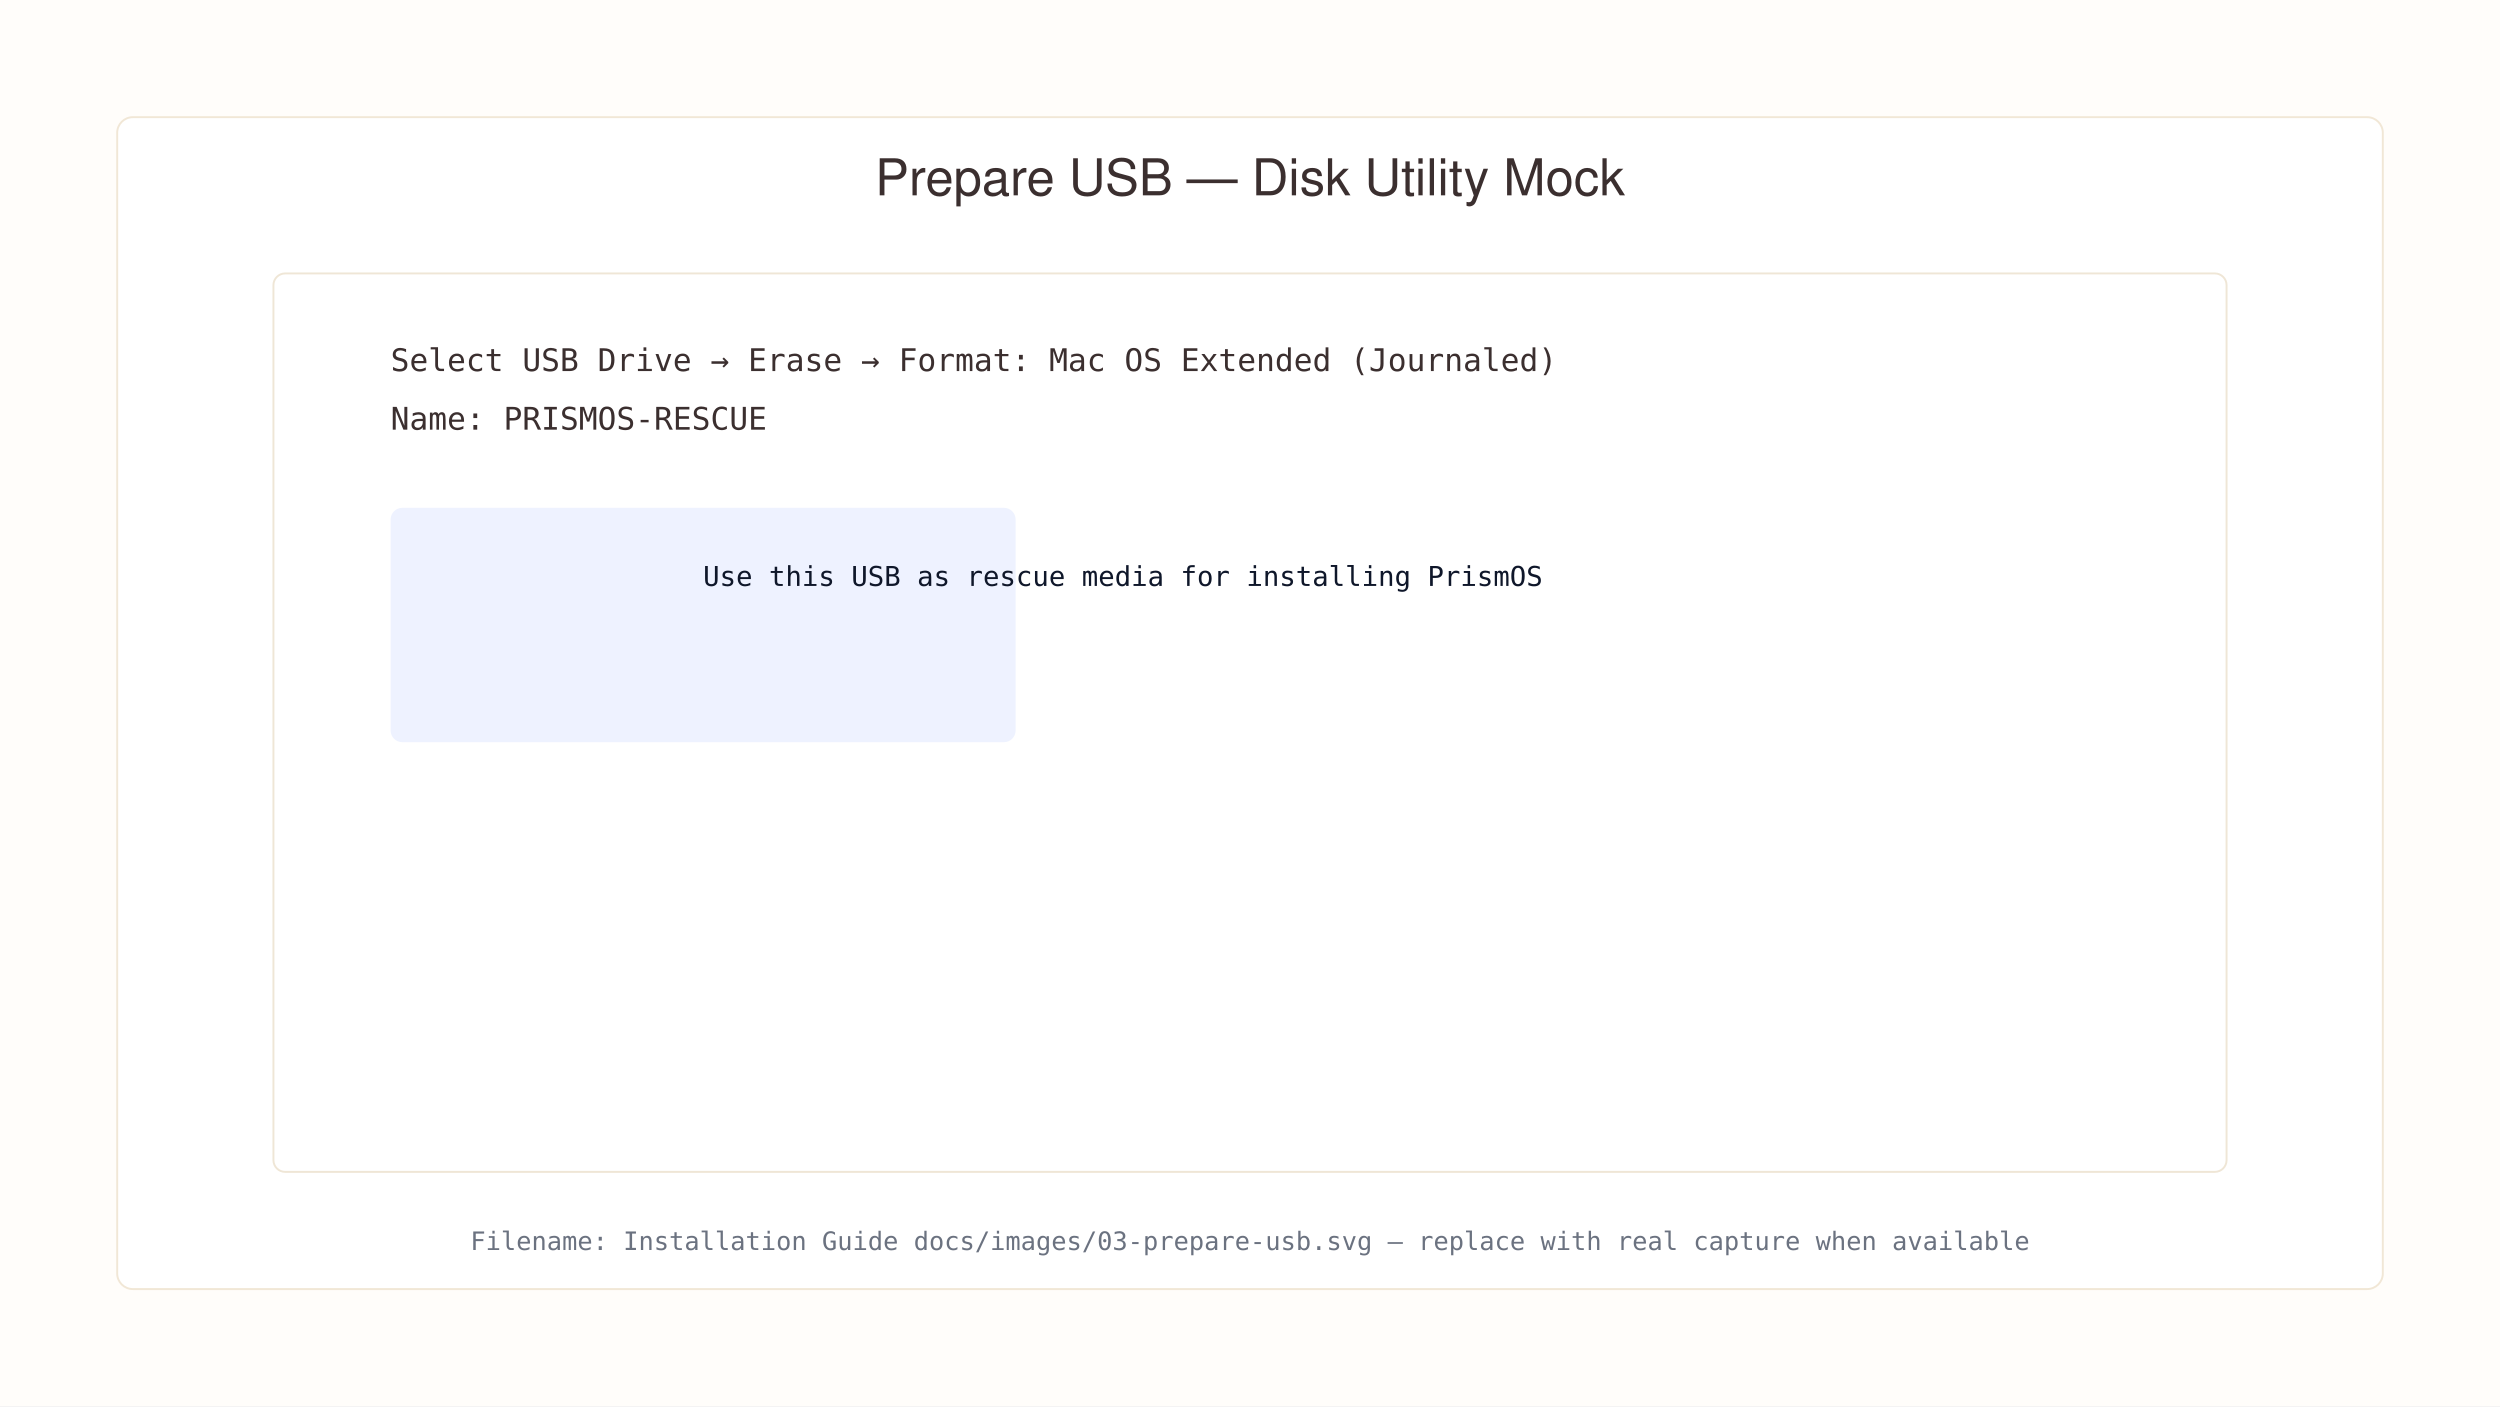
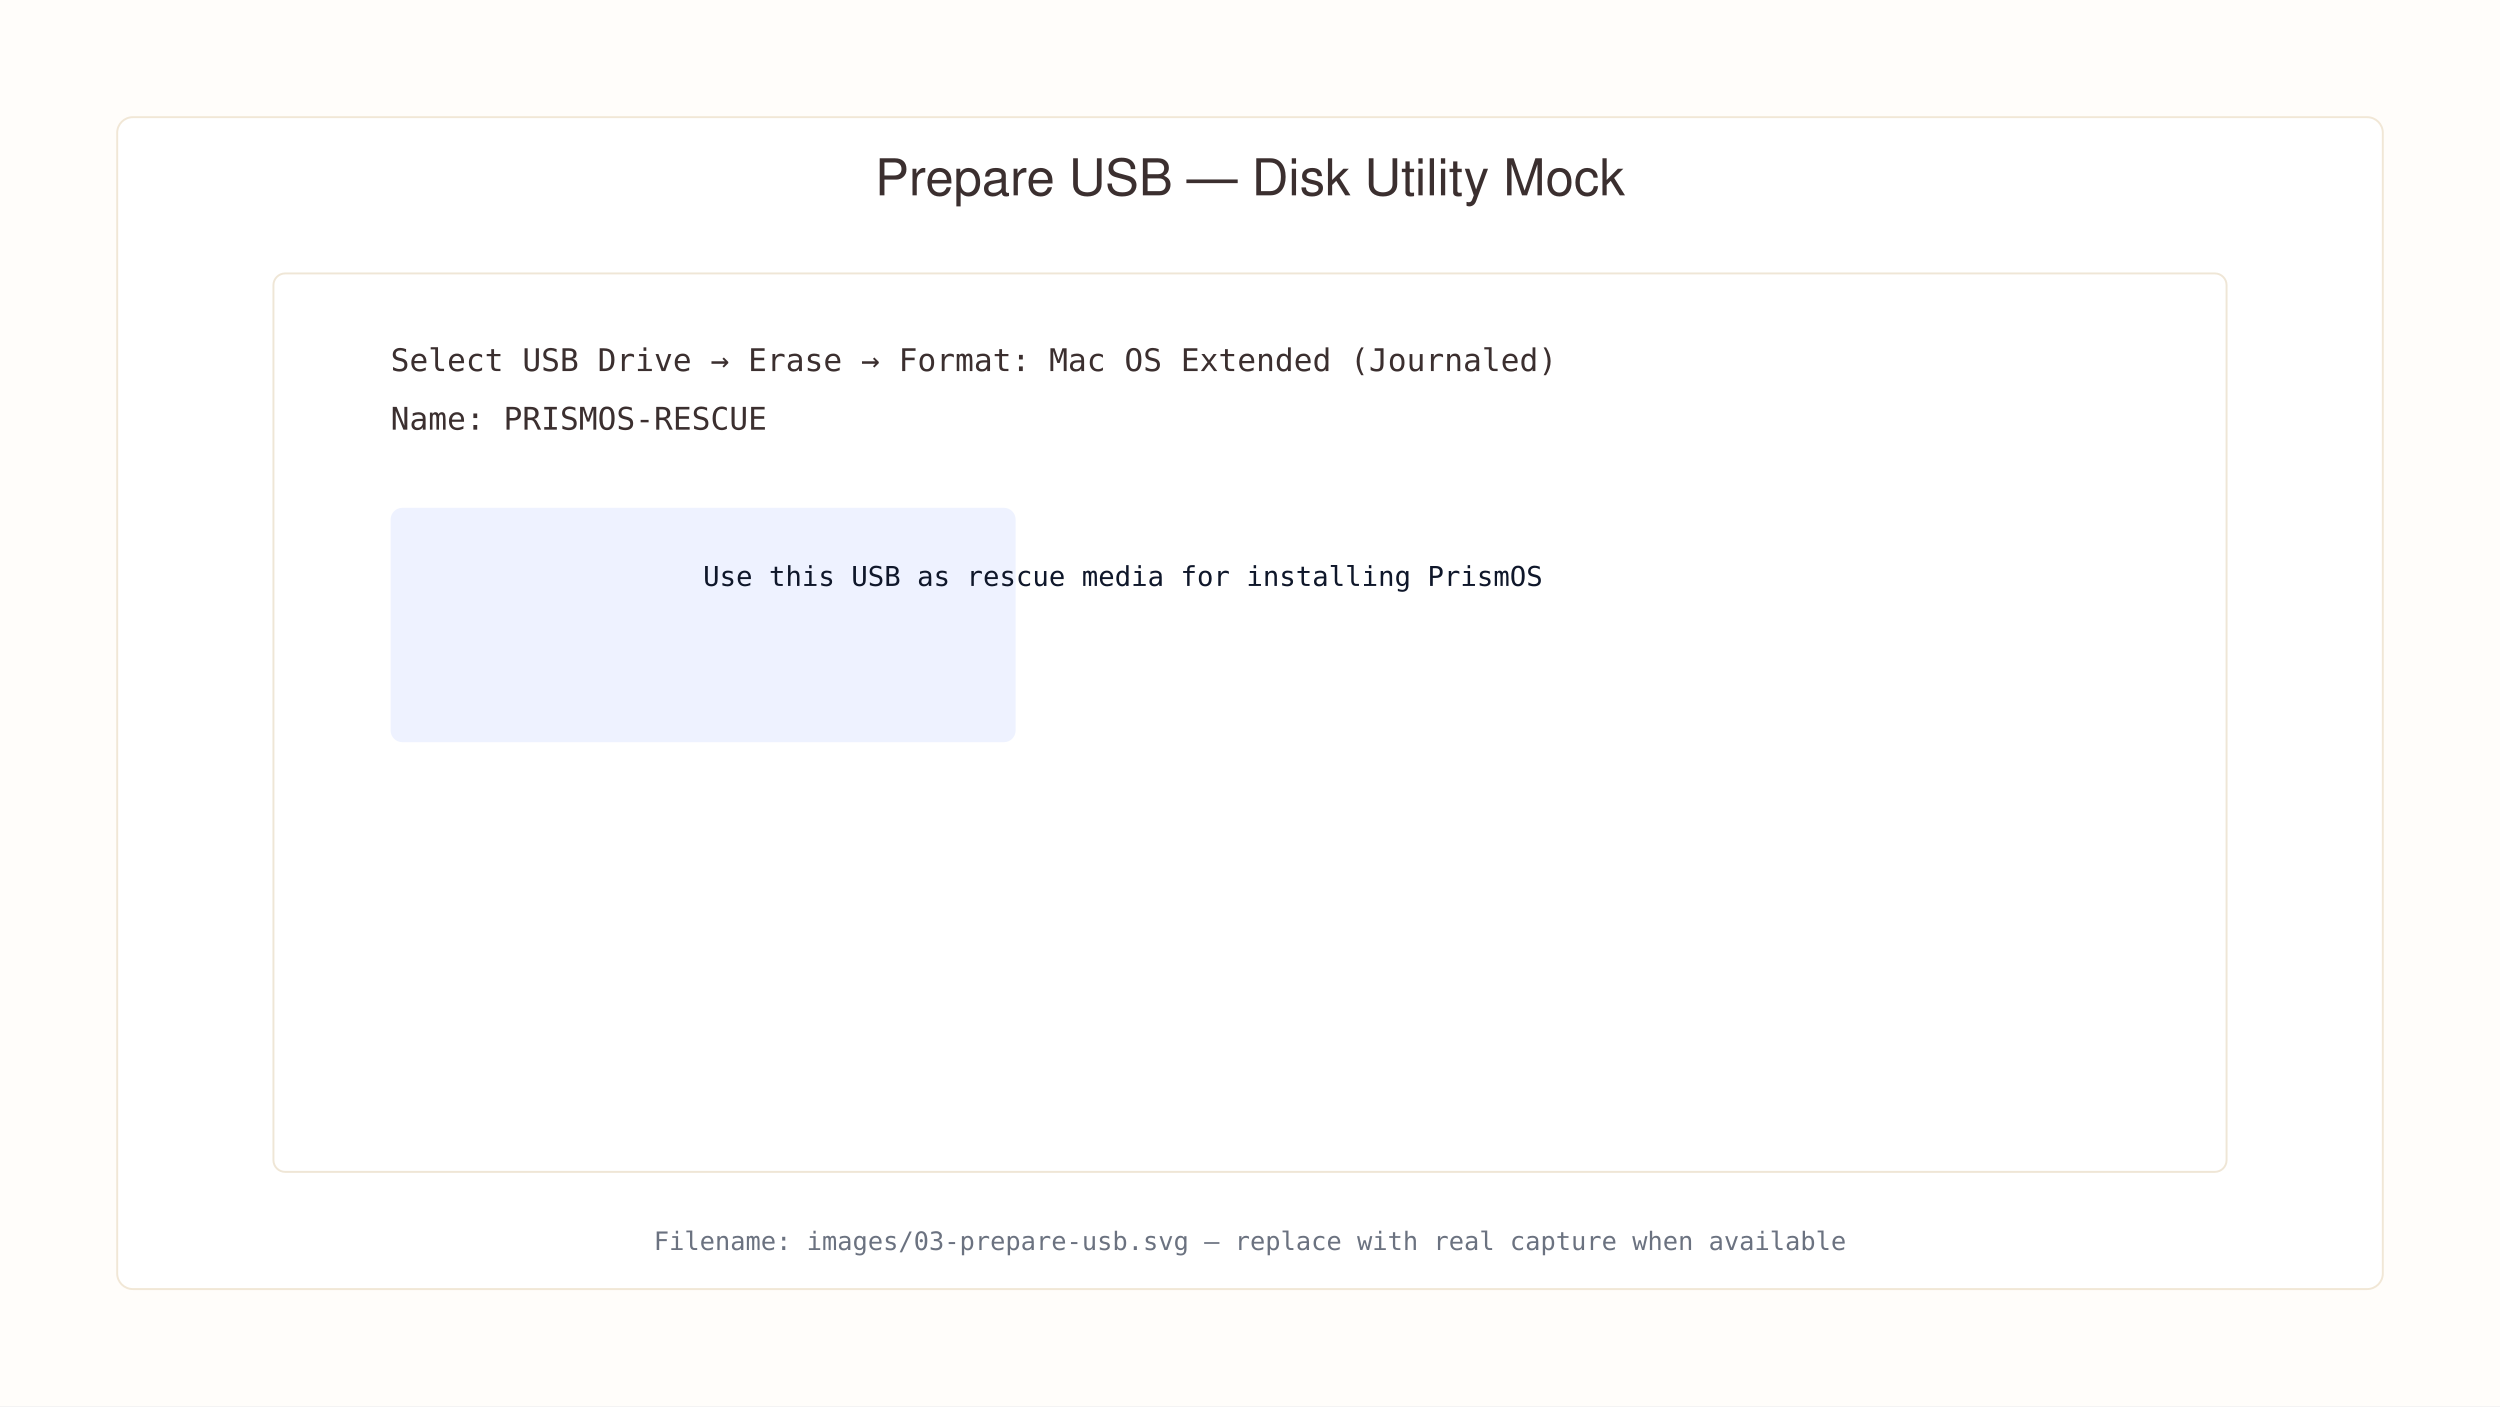
<svg xmlns="http://www.w3.org/2000/svg" width="1280" height="720" viewBox="0 0 1280 720">
  <rect width="100%" height="100%" fill="#fffdfa" />
  <rect x="60" y="60" width="1160" height="600" rx="8" fill="#ffffff" stroke="#f1e7d6" />
  <text x="640" y="100" font-family="Helvetica, Arial, sans-serif" font-size="26" fill="#3b2f2f" text-anchor="middle">Prepare USB — Disk Utility Mock</text>
  <rect x="140" y="140" width="1000" height="460" rx="6" fill="#ffffff" stroke="#efe6d6" />
  <text x="200" y="190" font-family="monospace" font-size="16" fill="#3b2f2f">Select USB Drive → Erase → Format: Mac OS Extended (Journaled)</text>
  <text x="200" y="220" font-family="monospace" font-size="16" fill="#3b2f2f">Name: PRISMOS-RESCUE</text>
  <rect x="200" y="260" width="320" height="120" rx="6" fill="#eef2ff" />
  <text x="360" y="300" font-family="monospace" font-size="14" fill="#0f172a">Use this USB as rescue media for installing PrismOS</text>
-   <text x="640" y="640" font-family="monospace" font-size="13" fill="#6b7280" text-anchor="middle">Filename: Installation Guide docs/images/03-prepare-usb.svg — replace with real capture when available</text>
+   <text x="640" y="640" font-family="monospace" font-size="13" fill="#6b7280" text-anchor="middle">Filename: images/03-prepare-usb.svg — replace with real capture when available</text>
</svg>
